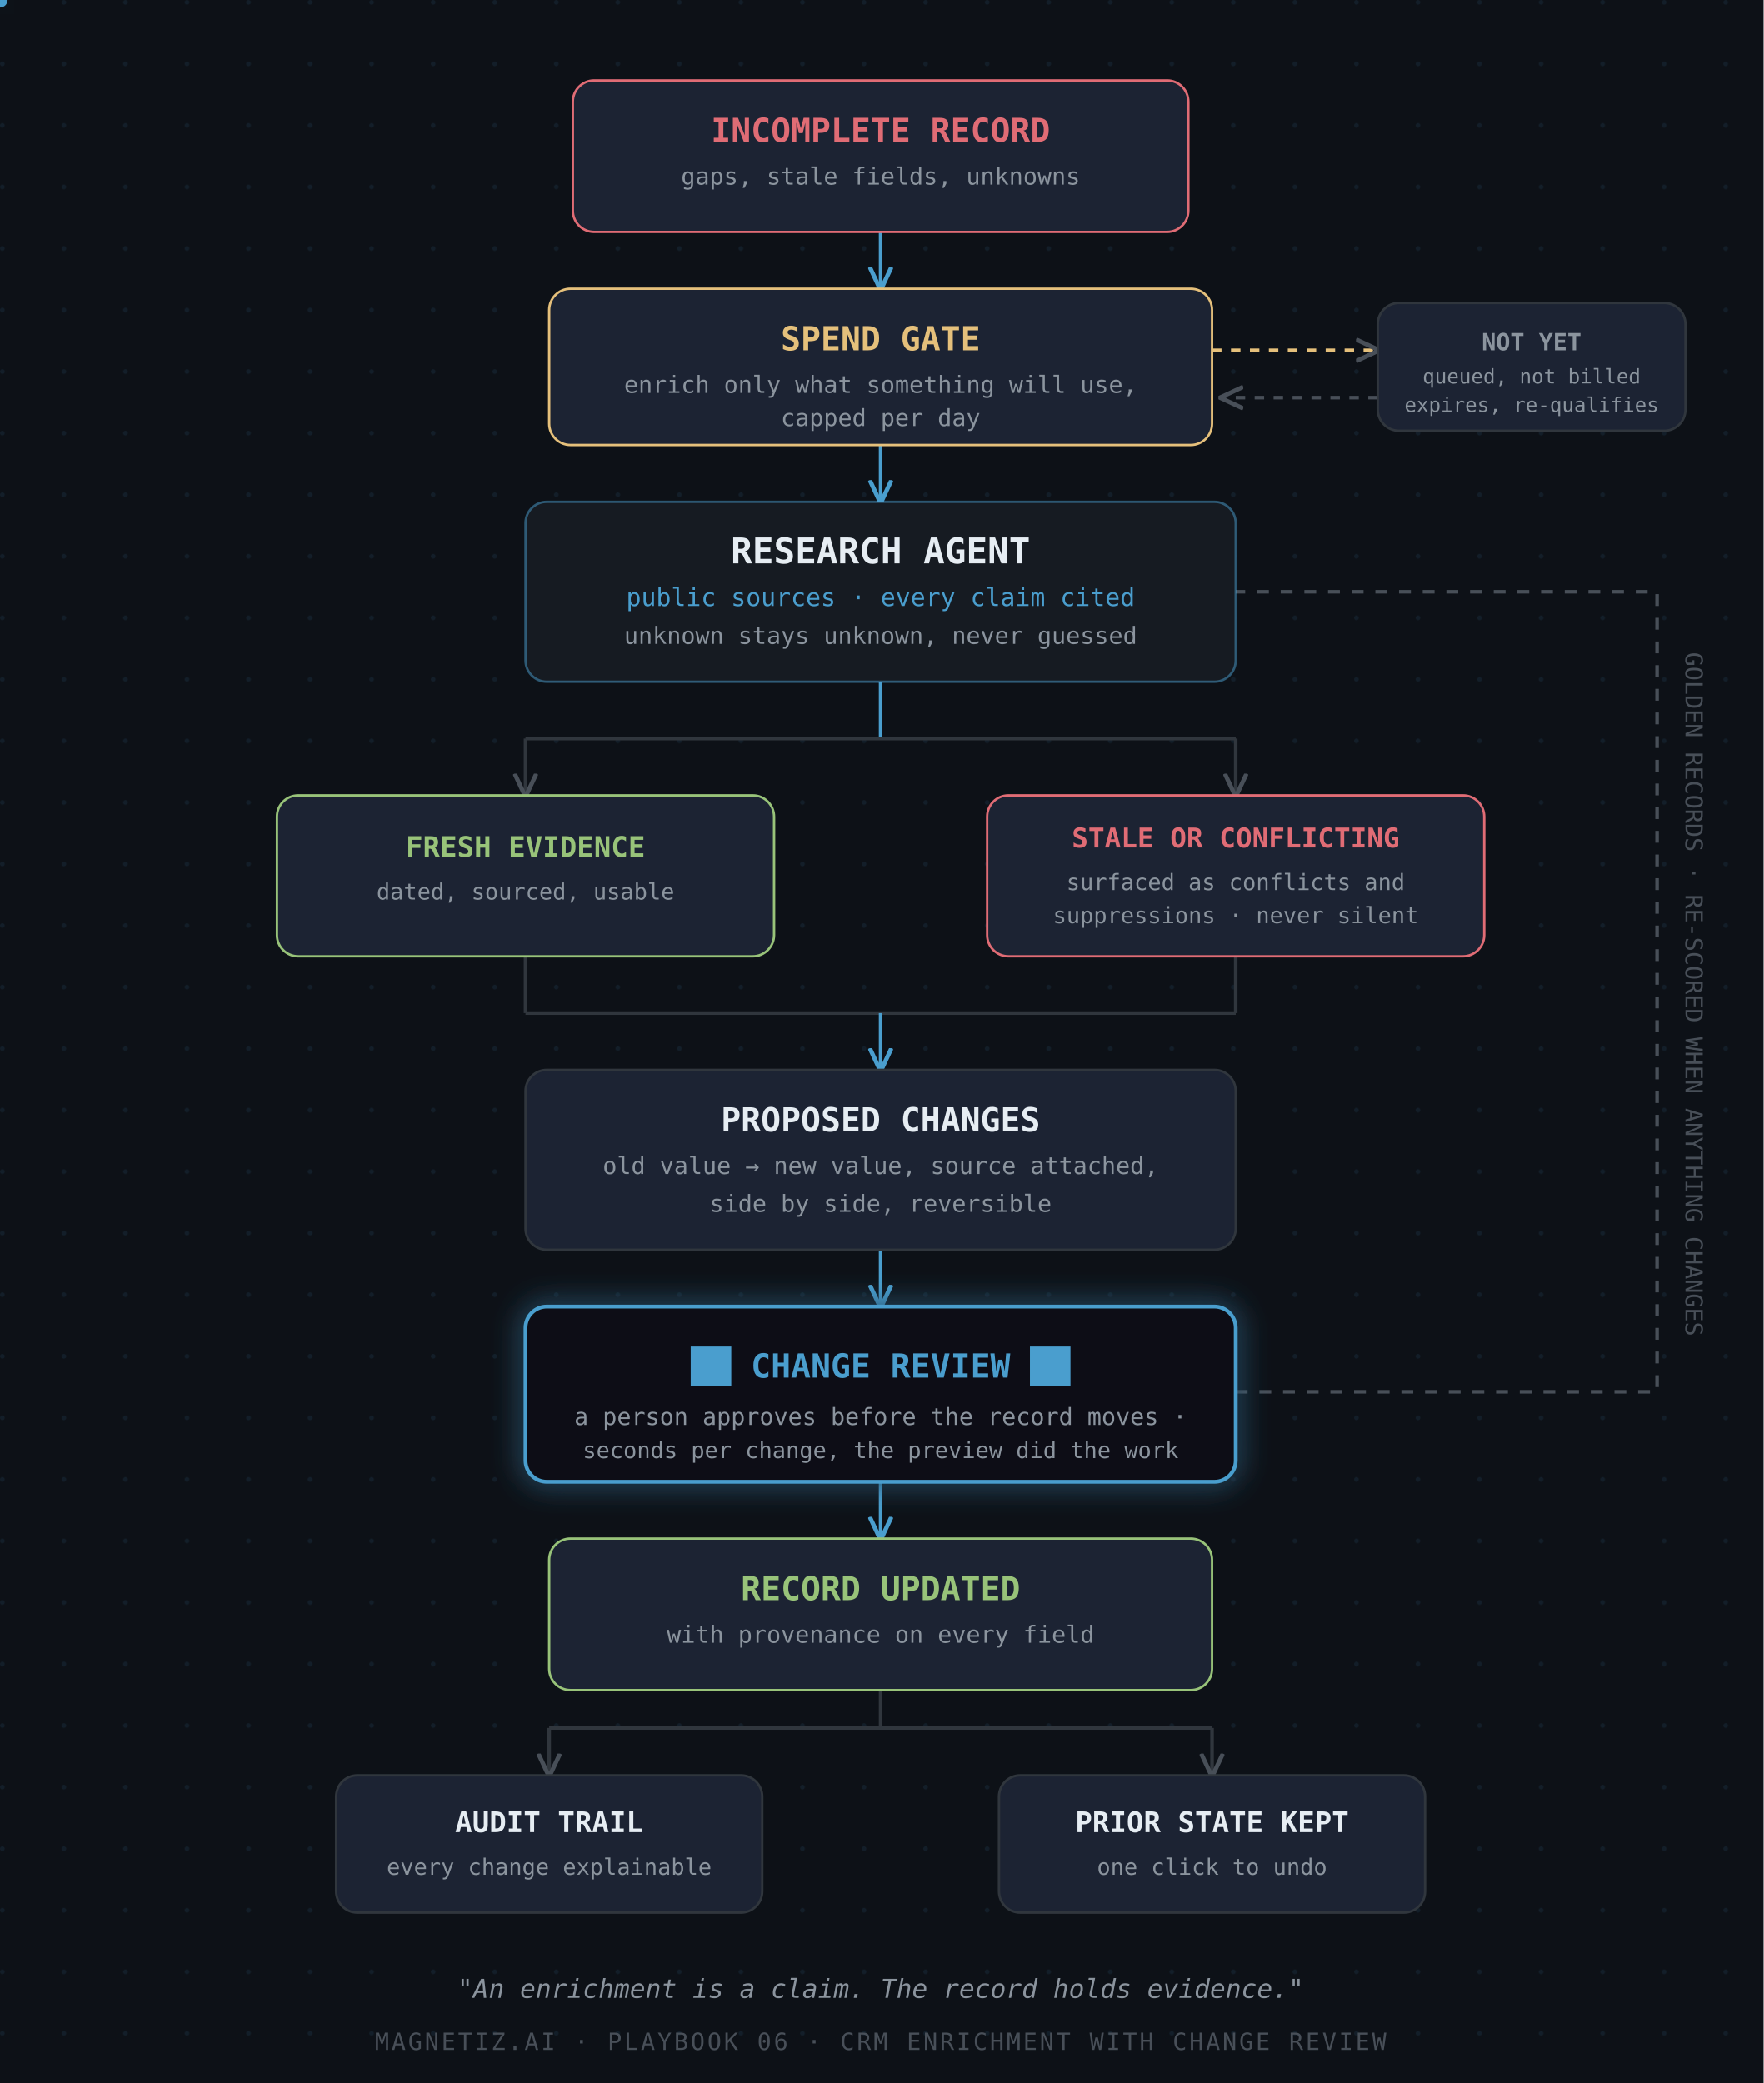
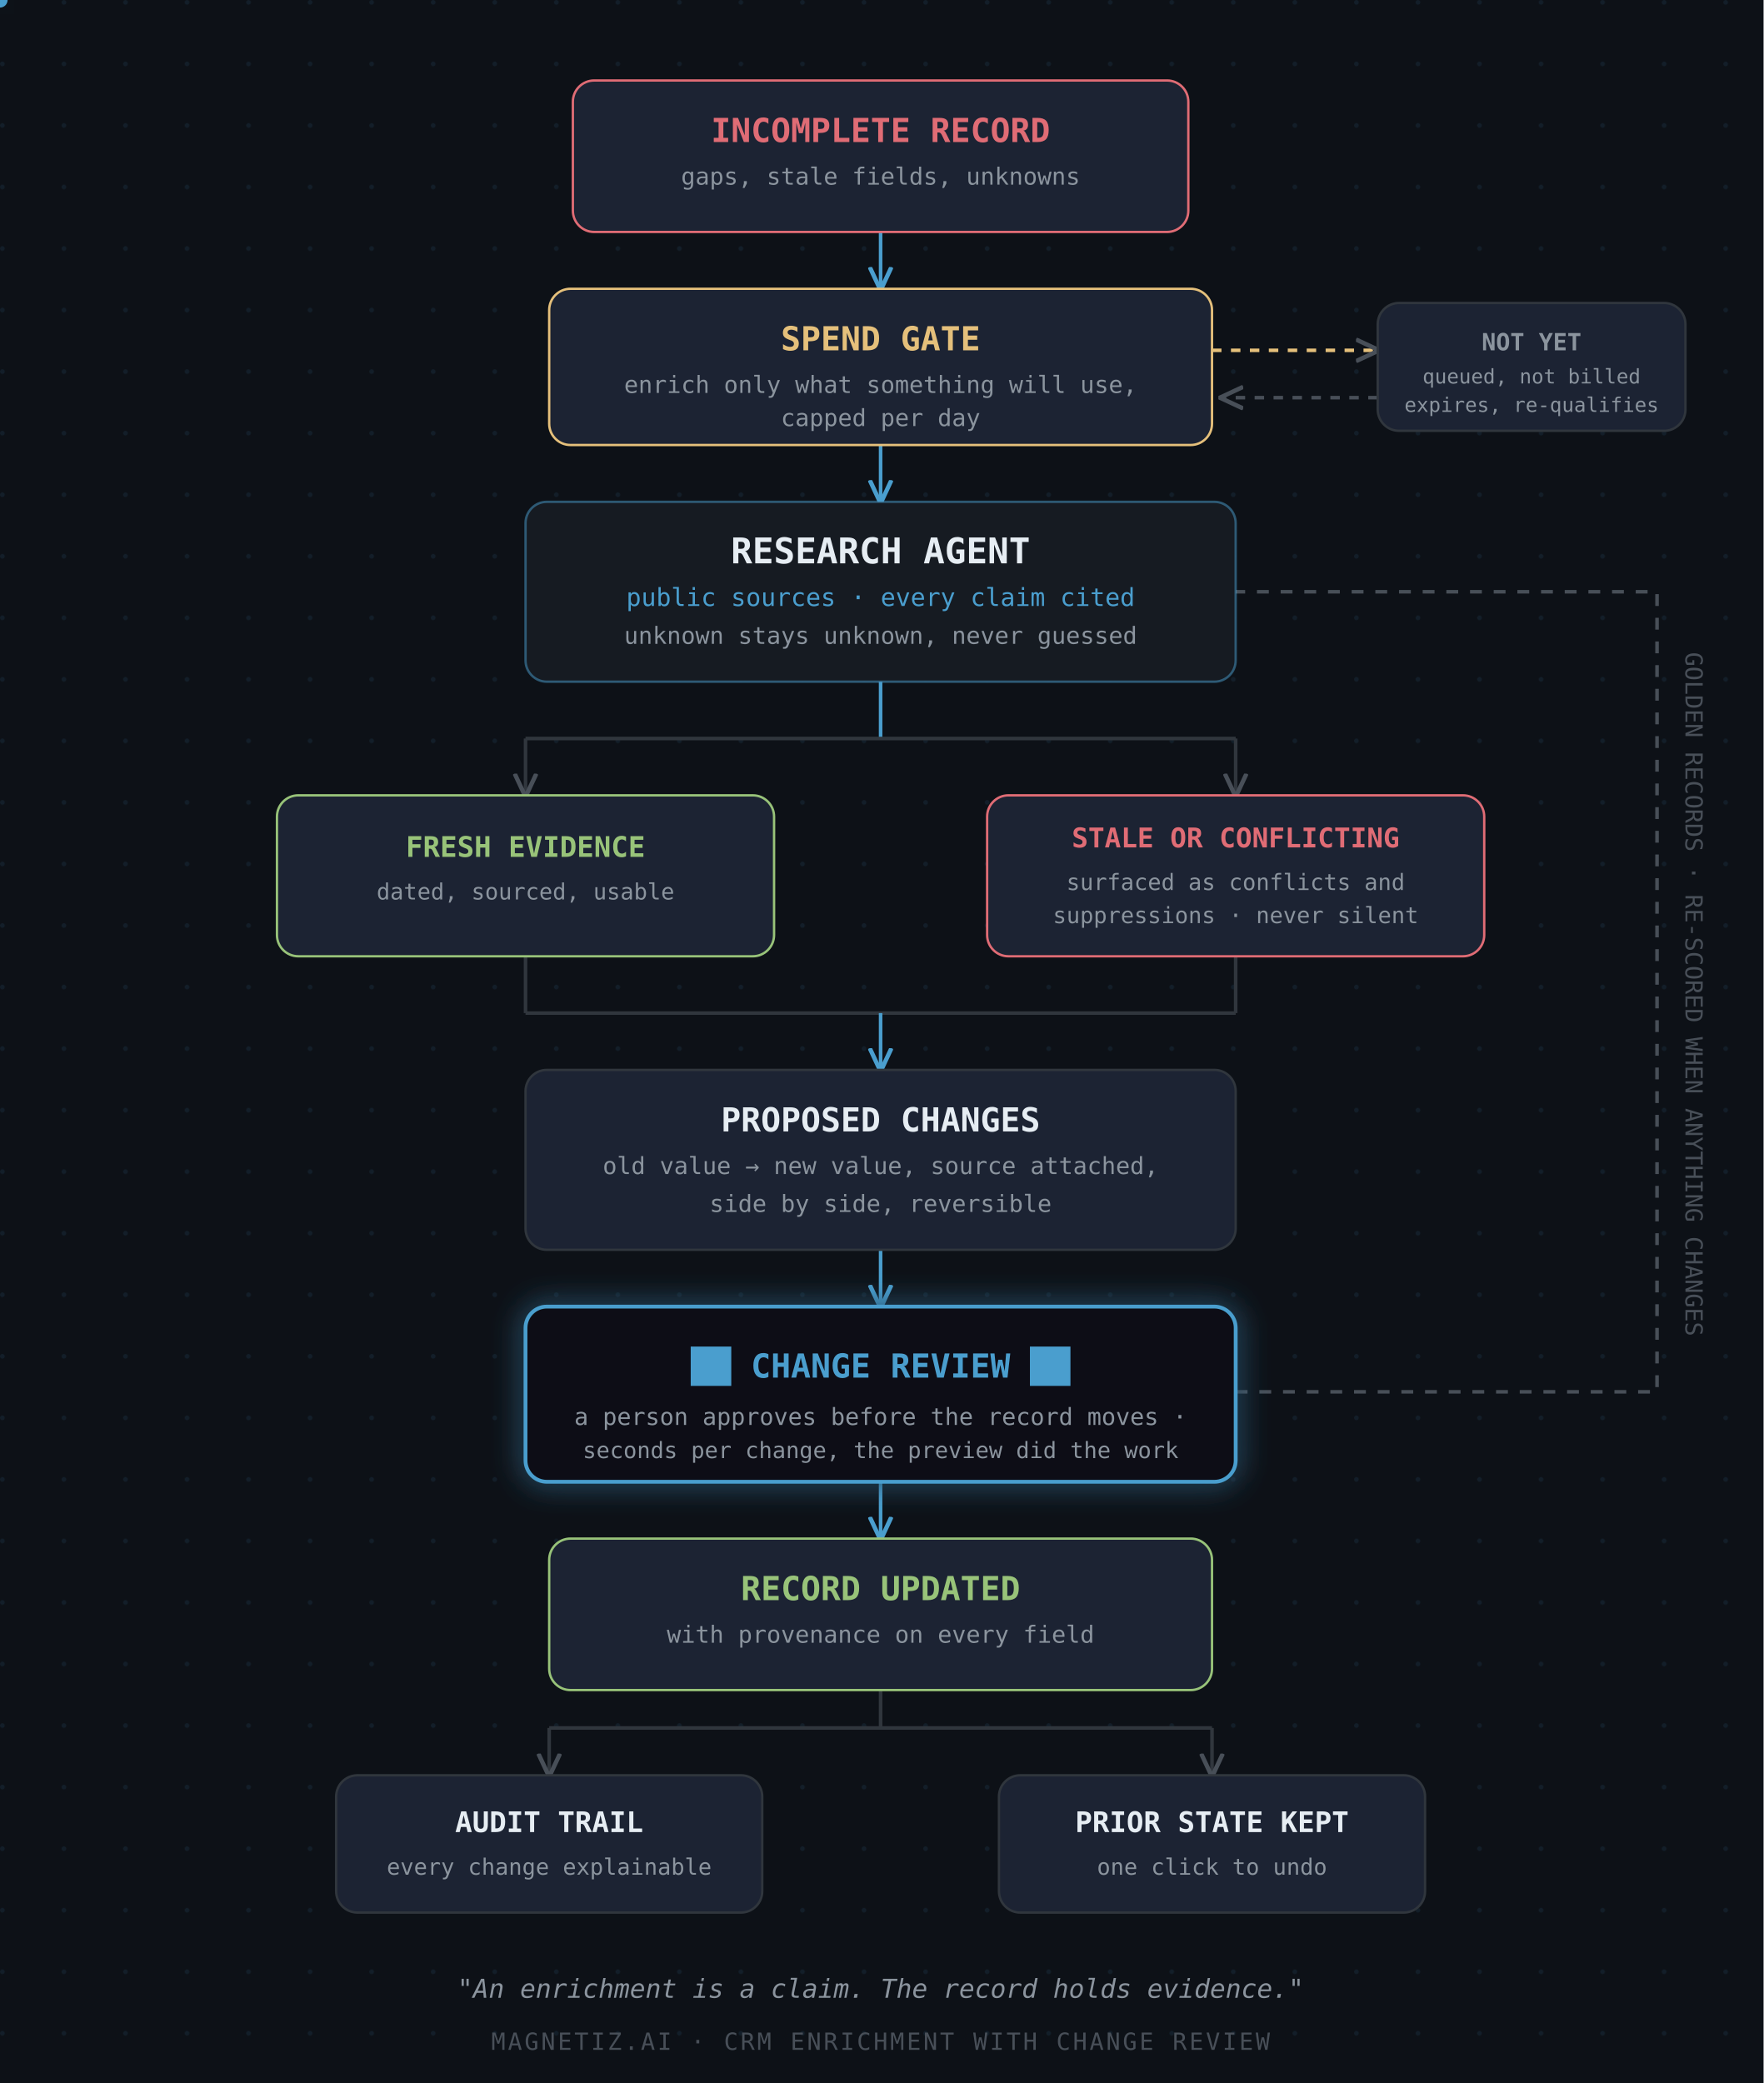
<svg xmlns="http://www.w3.org/2000/svg" viewBox="0 0 745 880" font-family="ui-monospace, SFMono-Regular, Menlo, 'JetBrains Mono', monospace" role="img" aria-label="CRM enrichment with change review: gate the spend, research with citations, date every fact, propose changes side by side, a person reviews, every change reversible, evaluated on golden records.">
  <defs>
    <marker id="e-arr" viewBox="0 0 8 8" refX="7" refY="4" markerWidth="7" markerHeight="7" orient="auto-start-reverse">
      <path d="M0,0.5 L7.5,4 L0,7.5" fill="none" stroke="#4A9ECE" stroke-width="1.4" />
    </marker>
    <marker id="e-arrdim" viewBox="0 0 8 8" refX="7" refY="4" markerWidth="7" markerHeight="7" orient="auto-start-reverse">
      <path d="M0,0.5 L7.5,4 L0,7.5" fill="none" stroke="#484F58" stroke-width="1.4" />
    </marker>
    <filter id="e-glow" x="-40%" y="-40%" width="180%" height="180%">
      <feGaussianBlur stdDeviation="6" result="b" />
      <feMerge>
        <feMergeNode in="b" />
        <feMergeNode in="SourceGraphic" />
      </feMerge>
    </filter>
    <pattern id="e-dots" width="26" height="26" patternUnits="userSpaceOnUse">
      <circle cx="1" cy="1" r="1" fill="rgba(74,158,206,0.10)" />
    </pattern>
  </defs>
  <rect width="745" height="880" fill="#0d1117" />
  <rect width="745" height="880" fill="url(#e-dots)" />
  <g class="dx" stroke="#30363d" stroke-width="1.5" fill="none">
    <path d="M372,98 V122" marker-end="url(#e-arr)" stroke="#4A9ECE" />
    <path d="M372,188 V212" marker-end="url(#e-arr)" stroke="#4A9ECE" />
    <path d="M512,148 H582" marker-end="url(#e-arrdim)" stroke="#E5C07B" stroke-dasharray="4 4" />
    <path d="M582,168 H516" marker-end="url(#e-arrdim)" stroke="#484F58" stroke-dasharray="4 4" />
    <path d="M372,288 V312" stroke="#4A9ECE" />
    <path d="M222,312 H522" />
    <path d="M222,312 V336" marker-end="url(#e-arrdim)" />
    <path d="M522,312 V336" marker-end="url(#e-arrdim)" />
    <path d="M222,404 V428" />
    <path d="M522,404 V428" />
    <path d="M222,428 H522" />
    <path d="M372,428 V452" marker-end="url(#e-arr)" stroke="#4A9ECE" />
    <path d="M372,528 V552" marker-end="url(#e-arr)" stroke="#4A9ECE" />
    <path d="M372,626 V650" marker-end="url(#e-arr)" stroke="#4A9ECE" />
    <path d="M522,588 H700 V250 H512" stroke="#484F58" stroke-dasharray="5 5" marker-end="url(#e-arrdim)" />
    <path d="M372,714 V730" stroke="#30363d" />
    <path d="M232,730 H512" />
    <path d="M232,730 V750" marker-end="url(#e-arrdim)" />
    <path d="M512,730 V750" marker-end="url(#e-arrdim)" />
  </g>
  <circle class="dx" r="3.2" fill="#4A9ECE" filter="url(#e-glow)">
    <animateMotion dur="7s" repeatCount="indefinite" path="M372,55 V122 V212 V312 M372,312 H222 V428 H372 V452 M372,452 V552 V650 V730 H250" />
  </circle>
  <g id="n-incomplete" class="dx">
    <rect x="242" y="34" width="260" height="64" rx="9" fill="#1c2333" stroke="#E06C75" />
    <text class="dx" x="372" y="60" text-anchor="middle" fill="#E06C75" font-size="14" font-weight="700">INCOMPLETE RECORD</text>
    <text class="dx" x="372" y="78" text-anchor="middle" fill="#8B949E" font-size="10">gaps, stale fields, unknowns</text>
  </g>
  <g id="n-spend" class="dx">
    <rect x="232" y="122" width="280" height="66" rx="9" fill="#1c2333" stroke="#E5C07B" />
    <text class="dx" x="372" y="148" text-anchor="middle" fill="#E5C07B" font-size="14" font-weight="700">SPEND GATE</text>
    <text class="dx" x="372" y="166" text-anchor="middle" fill="#8B949E" font-size="10">enrich only what something will use,</text>
    <text class="dx" x="372" y="180" text-anchor="middle" fill="#8B949E" font-size="10">capped per day</text>
  </g>
  <g id="n-notyet" class="dx">
    <rect x="582" y="128" width="130" height="54" rx="9" fill="#1c2333" stroke="#30363d" />
    <text class="dx" x="647" y="148" text-anchor="middle" fill="#8B949E" font-size="10" font-weight="700">NOT YET</text>
    <text class="dx" x="647" y="162" text-anchor="middle" fill="#8B949E" font-size="8.5">queued, not billed</text>
    <text class="dx" x="647" y="174" text-anchor="middle" fill="#8B949E" font-size="8.5">expires, re-qualifies</text>
  </g>
  <g id="n-research" class="dx">
    <rect x="222" y="212" width="300" height="76" rx="9" fill="#161b22" stroke="#4A9ECE" stroke-opacity="0.5" />
    <text class="dx" x="372" y="238" text-anchor="middle" fill="#E6EDF3" font-size="15" font-weight="700">RESEARCH AGENT</text>
    <text class="dx" x="372" y="256" text-anchor="middle" fill="#4A9ECE" font-size="10.5">public sources · every claim cited</text>
    <text class="dx" x="372" y="272" text-anchor="middle" fill="#8B949E" font-size="10">unknown stays unknown, never guessed</text>
  </g>
  <g id="n-fresh" class="dx">
    <rect x="117" y="336" width="210" height="68" rx="9" fill="#1c2333" stroke="#98C379" />
    <text class="dx" x="222" y="362" text-anchor="middle" fill="#98C379" font-size="12" font-weight="700">FRESH EVIDENCE</text>
    <text class="dx" x="222" y="380" text-anchor="middle" fill="#8B949E" font-size="9.5">dated, sourced, usable</text>
  </g>
  <g id="n-stale" class="dx">
    <rect x="417" y="336" width="210" height="68" rx="9" fill="#1c2333" stroke="#E06C75" />
    <text class="dx" x="522" y="358" text-anchor="middle" fill="#E06C75" font-size="11.5" font-weight="700">STALE OR CONFLICTING</text>
    <text class="dx" x="522" y="376" text-anchor="middle" fill="#8B949E" font-size="9.5">surfaced as conflicts and</text>
    <text class="dx" x="522" y="390" text-anchor="middle" fill="#8B949E" font-size="9.5">suppressions · never silent</text>
  </g>
  <g id="n-proposed" class="dx">
    <rect x="222" y="452" width="300" height="76" rx="9" fill="#1c2333" stroke="#30363d" />
    <text class="dx" x="372" y="478" text-anchor="middle" fill="#E6EDF3" font-size="14" font-weight="600">PROPOSED CHANGES</text>
    <text class="dx" x="372" y="496" text-anchor="middle" fill="#8B949E" font-size="10">old value → new value, source attached,</text>
    <text class="dx" x="372" y="512" text-anchor="middle" fill="#8B949E" font-size="10">side by side, reversible</text>
  </g>
  <g id="n-review" class="dx">
    <g filter="url(#e-glow)">
      <rect x="222" y="552" width="300" height="74" rx="9" fill="#0d1117" stroke="#4A9ECE" stroke-width="1.6" />
    </g>
    <text class="dx" x="372" y="582" text-anchor="middle" fill="#4A9ECE" font-size="14" font-weight="800">██ CHANGE REVIEW ██</text>
    <text class="dx" x="372" y="602" text-anchor="middle" fill="#8B949E" font-size="10">a person approves before the record moves ·</text>
    <text class="dx" x="372" y="616" text-anchor="middle" fill="#8B949E" font-size="9.5">seconds per change, the preview did the work</text>
    <text id="n-golden" class="dx" x="712" y="420" text-anchor="middle" fill="#484F58" font-size="10" transform="rotate(90 712 420)">GOLDEN RECORDS · RE-SCORED WHEN ANYTHING CHANGES</text>
  </g>
  <g id="n-updated" class="dx">
    <rect x="232" y="650" width="280" height="64" rx="9" fill="#1c2333" stroke="#98C379" />
    <text class="dx" x="372" y="676" text-anchor="middle" fill="#98C379" font-size="14" font-weight="700">RECORD UPDATED</text>
    <text class="dx" x="372" y="694" text-anchor="middle" fill="#8B949E" font-size="10">with provenance on every field</text>
  </g>
  <g id="n-audit" class="dx">
    <rect x="142" y="750" width="180" height="58" rx="9" fill="#1c2333" stroke="#30363d" />
    <text class="dx" x="232" y="774" text-anchor="middle" fill="#E6EDF3" font-size="12" font-weight="600">AUDIT TRAIL</text>
    <text class="dx" x="232" y="792" text-anchor="middle" fill="#8B949E" font-size="9.5">every change explainable</text>
  </g>
  <g id="n-prior" class="dx">
    <rect x="422" y="750" width="180" height="58" rx="9" fill="#1c2333" stroke="#30363d" />
    <text class="dx" x="512" y="774" text-anchor="middle" fill="#E6EDF3" font-size="12" font-weight="600">PRIOR STATE KEPT</text>
    <text class="dx" x="512" y="792" text-anchor="middle" fill="#8B949E" font-size="9.5">one click to undo</text>
  </g>
  <text class="dx" x="372" y="844" text-anchor="middle" fill="#8B949E" font-size="11" font-style="italic">"An enrichment is a claim. The record holds evidence."</text>
-   <text class="dx" x="372" y="866" text-anchor="middle" fill="#484F58" font-size="10" letter-spacing="1">MAGNETIZ.AI · PLAYBOOK 06 · CRM ENRICHMENT WITH CHANGE REVIEW</text>
+   <text class="dx" x="372" y="866" text-anchor="middle" fill="#484F58" font-size="10" letter-spacing="1">MAGNETIZ.AI · CRM ENRICHMENT WITH CHANGE REVIEW</text>
</svg>
